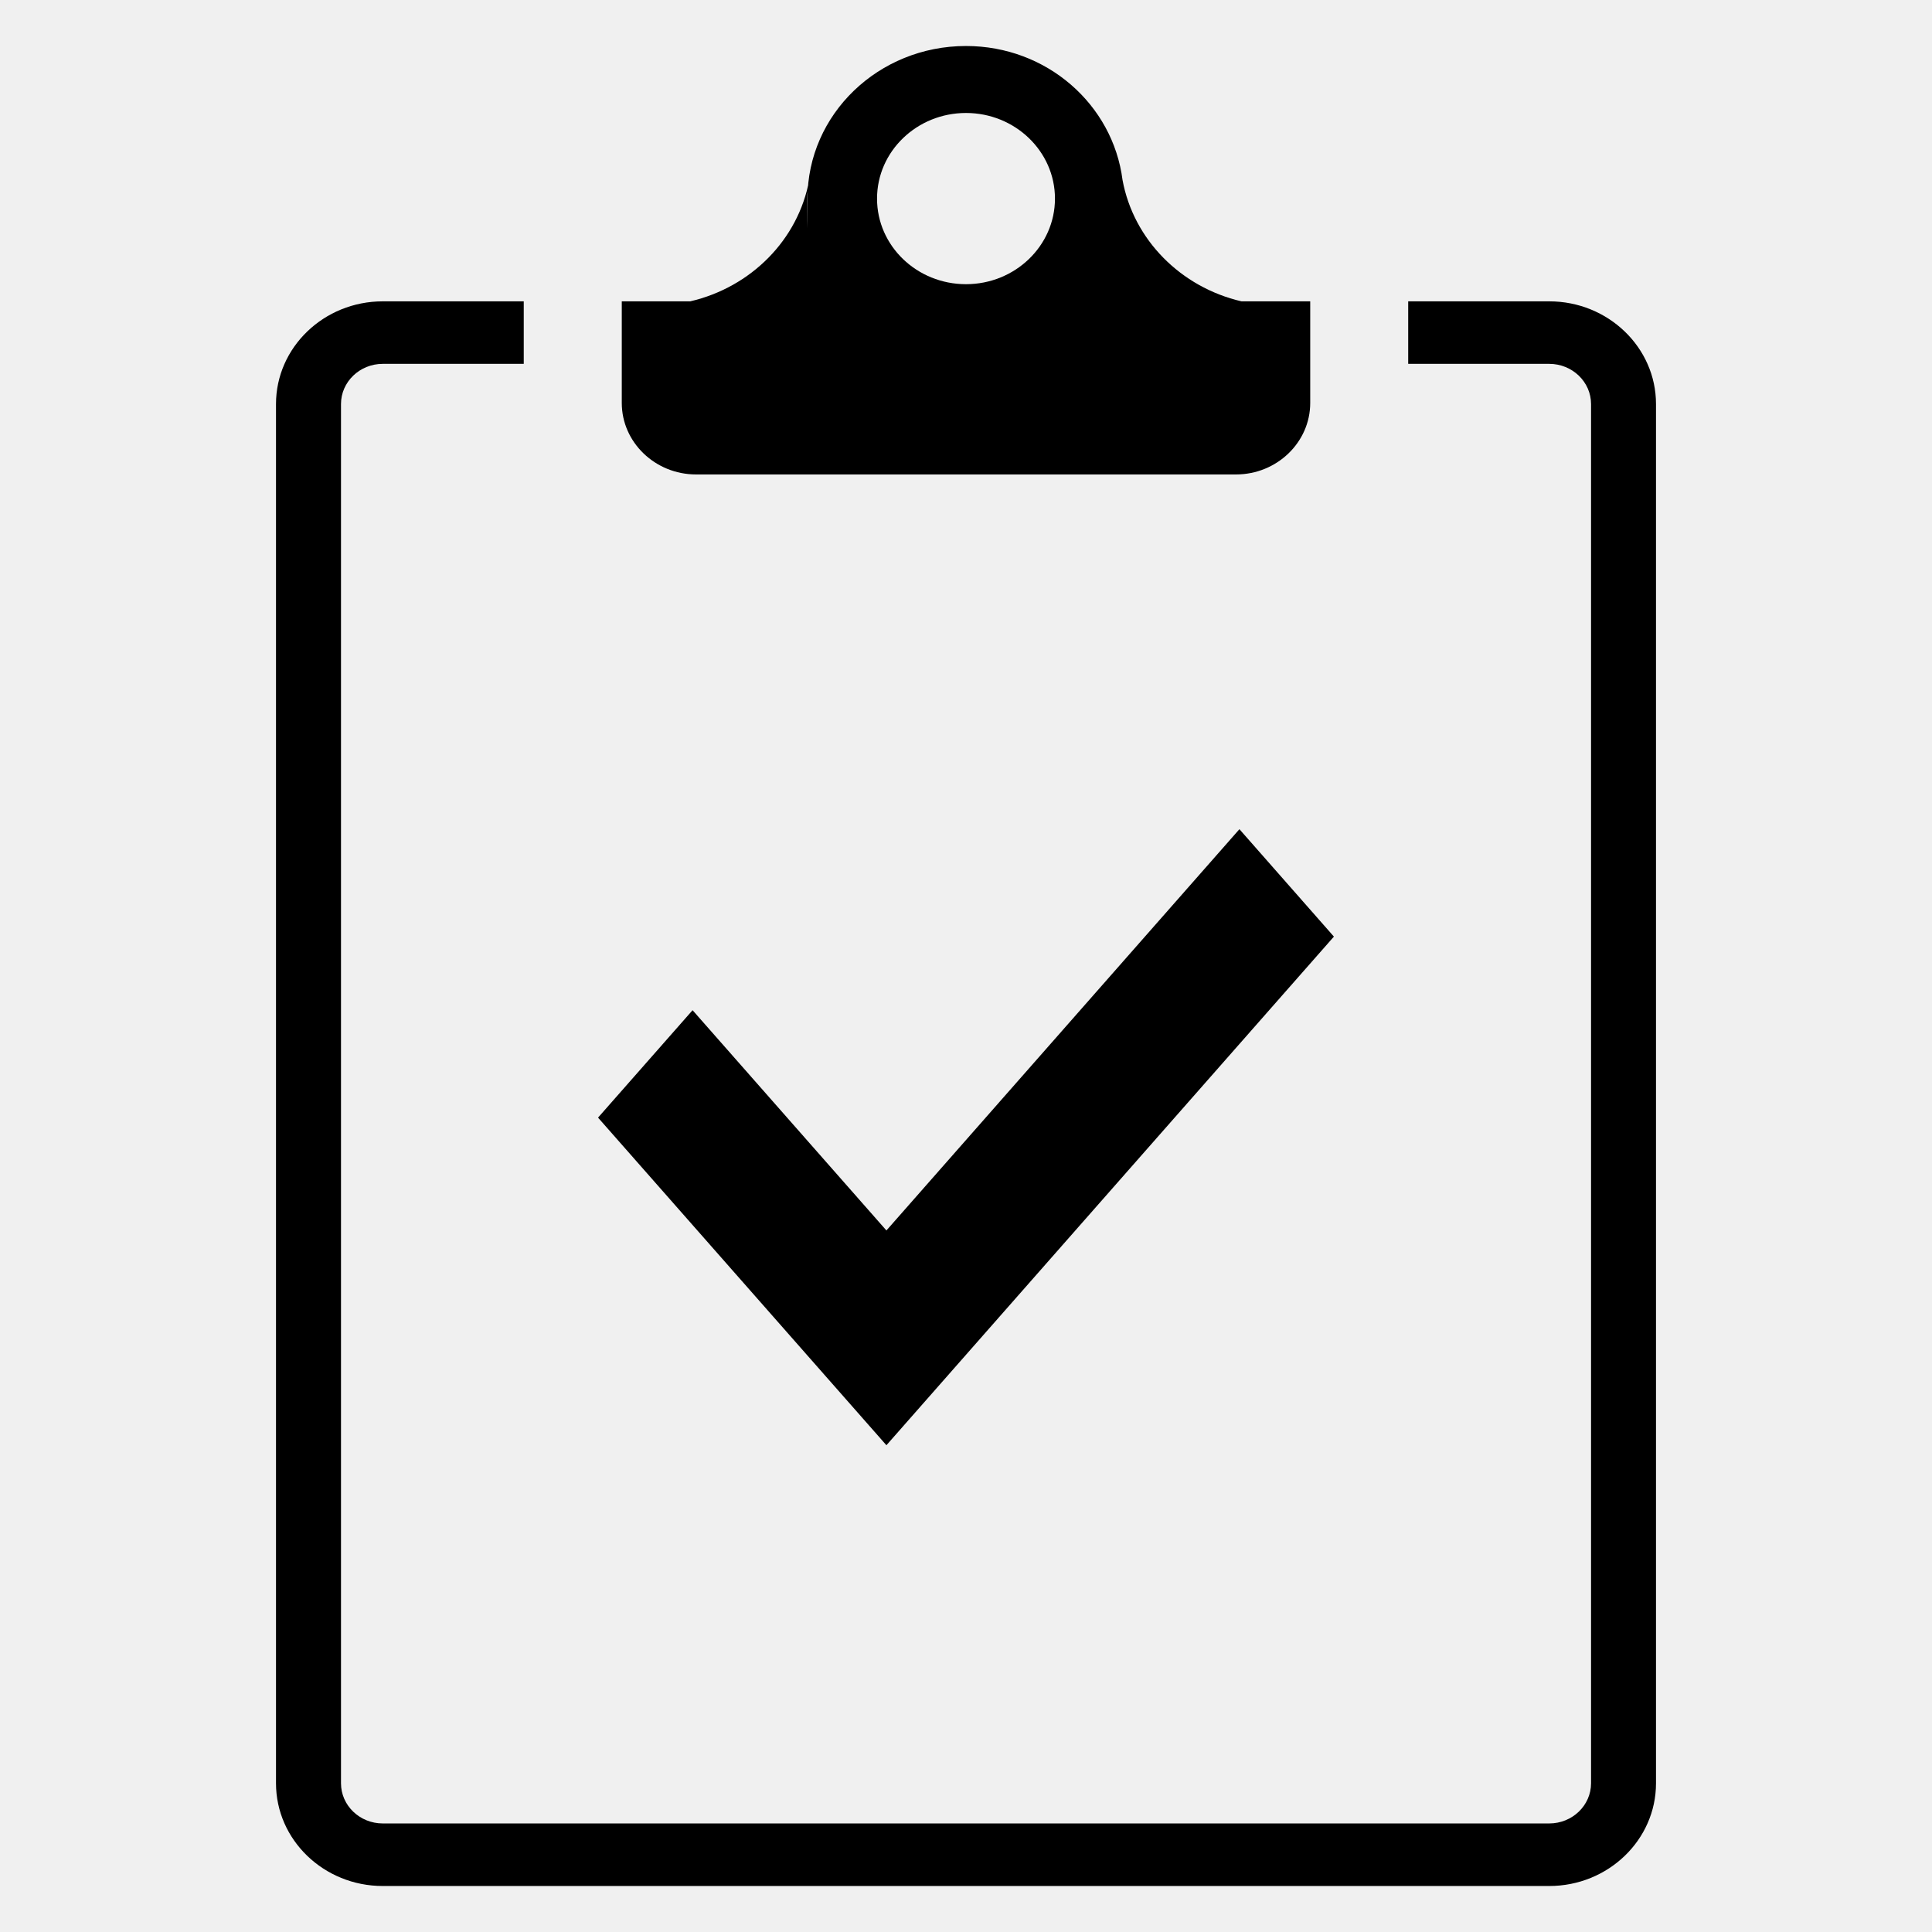
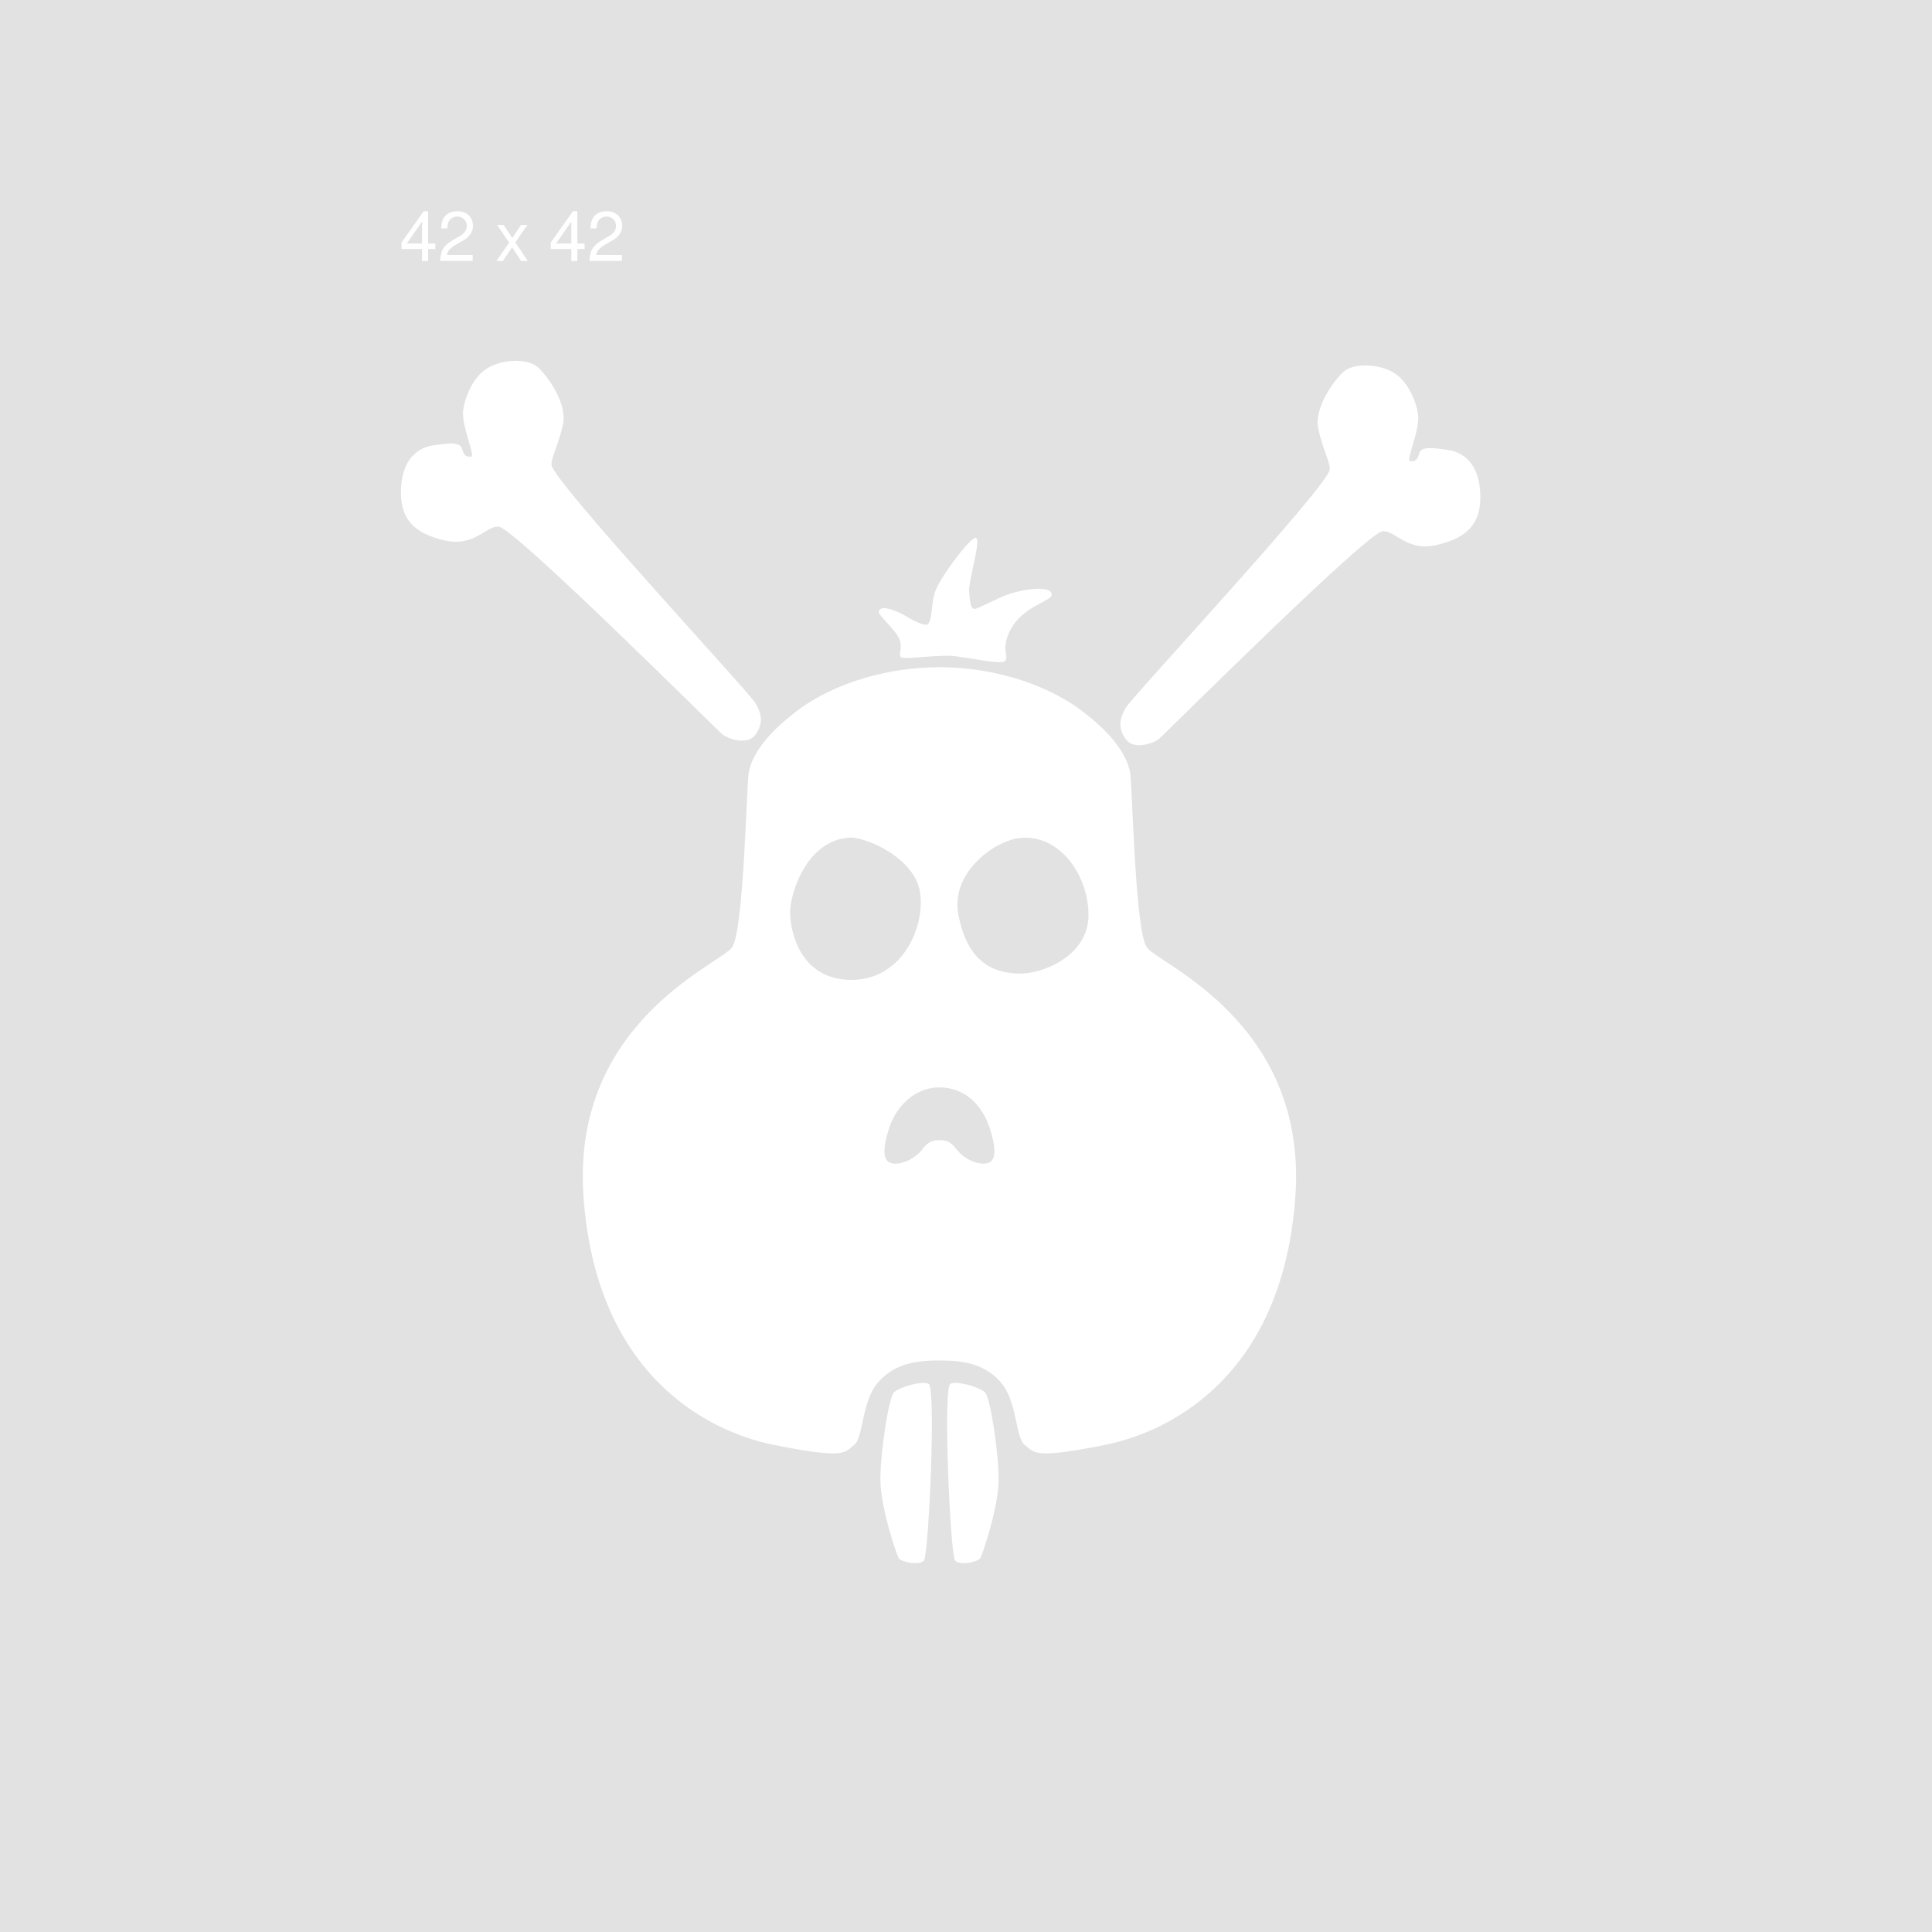
- <svg xmlns="http://www.w3.org/2000/svg" class="quick-links__icon" version="1.1" x="0px" y="0px" width="42px" height="42px" viewBox="0 0 42 42">
-   <path d="M33.68,6.551h-3.067V7.91h3.067c0.5,0,0.908,0.392,0.908,0.873v29.984c0,0.482-0.408,0.873-0.908,0.873 H8.32c-0.5,0-0.907-0.391-0.907-0.873V8.783c0-0.481,0.407-0.873,0.907-0.873h3.066V6.551H8.32C7.04,6.551,6,7.553,6,8.783v29.984 C6,39.998,7.04,41,8.32,41h25.36c1.279,0,2.32-1.002,2.32-2.232V8.783C36,7.553,34.959,6.551,33.68,6.551z" />
-   <polygon points="26.944,18.026 19.27,26.749 15.056,21.961 13.001,24.296 19.27,31.418 28.998,20.361" />
-   <path d="M26.989,6.551c-1.32-0.307-2.346-1.339-2.586-2.637 C24.194,2.274,22.759,1,21,1c-1.904,0-3.446,1.485-3.446,3.317c0,0.863-0.005,0.863-0.005,0c0-0.139,0.024-0.271,0.042-0.403 c-0.238,1.298-1.265,2.33-2.586,2.637h-1.488v1.407v0.401v0.402c0,0.854,0.726,1.553,1.614,1.553h11.739 c0.888,0,1.613-0.699,1.613-1.553V8.359V7.958V6.551H26.989z M21,6.178c-1.068,0-1.934-0.833-1.934-1.86S19.932,2.456,21,2.456 c1.066,0,1.934,0.834,1.934,1.861S22.066,6.178,21,6.178z" />
+ <svg xmlns="http://www.w3.org/2000/svg" class="quick-links__icon" version="1.1" x="0px" y="0px" width="42px" height="42px" viewBox="0 0 595.28 841.89" enable-background="new 0 0 595.28 841.89" xml:space="preserve">
+   <rect width="595.28" height="841.89" />
+   <rect x="-50000" y="-50000" width="100000" height="100000" fill="#e2e2e2" />
+   <text x="100" y="100" style="text-anchor: middle;dominant-baseline: hanging;" fill="#FFFFFF" font-family="'Helvetica'" font-size="30">42 x 42</text>
+   <g id="Layer_2">
+     <path fill="#FFFFFF" d="M314.667,288c1.625-2.033-0.922-3.644,0.666-9.333c4-14.333,20-16.333,19.666-19.667   c-0.4-3.993-11.666-2.333-18-0.333c-5.262,1.662-13.998,6.667-15.666,6.667c-1.666,0-2.001-3-2.333-7.667   c-0.333-4.667,5.333-22.333,3-23.333c-2.055-0.881-16.333,18-17.999,24S283,270,281,272c-1.054,1.054-6.667-1.667-8.667-3   s-11.667-6.333-12.667-2.667C259.133,268.29,268,275,269,279.667c0.838,3.911-1,5.333,0.333,6.667s16.333-1.333,24-0.333   C300.999,287,313.333,289.667,314.667,288z" />
+     <path fill="#FFFFFF" d="M281.333,603.001c3.375,1.929,0,74.667-2,77s-10,0.667-11-1s-8-22.334-8-34.334s3.667-36,6-38   C269.391,604.046,279,601.668,281.333,603.001z" />
+     <path fill="#FFFFFF" d="M290.857,603.001c-3.375,1.929,0,74.667,2,77s10,0.667,11-1s8-22.334,8-34.334s-3.667-36-6-38   C302.8,604.046,293.191,601.668,290.857,603.001z" />
+     <path fill="#FFFFFF" d="M117,202.5c0,6.577,86.5,99.5,89,104s3.5,8.5,0,13.5s-12,2-14.5,0s-90.511-89.865-97.5-90.5   c-5.5-0.5-10.5,9-23.5,6s-20-9-19-23.5s10-17.5,14.5-18s11-2,12,1.5s2,3.5,4,3.5s-4.177-13.233-3.5-20c0.5-5,4-14.5,10.5-18.5   s17.5-4.5,22-0.5s13,16,11,25S117,199,117,202.5z" />
+     <path fill="#FFFFFF" d="M456.172,204.5c0,6.577-86.5,99.5-89,104s-3.5,8.5,0,13.5s12,2,14.5,0s90.511-89.865,97.5-90.5   c5.5-0.5,10.5,9,23.5,6s20-9,19-23.5s-10-17.5-14.5-18s-11-2-12,1.5s-2,3.5-4,3.5s4.177-13.233,3.5-20c-0.5-5-4-14.5-10.5-18.5   s-17.5-4.5-22-0.5s-13,16-11,25S456.172,201,456.172,204.5z" />
+     <path fill="#FFFFFF" d="M259.369,602.315c-7.368,8.421-6.316,24.211-10.526,27.369s-3.158,6.315-34.681,0   s-77.951-32.632-83.214-108.421s59.474-101.053,64.737-108.421S202,340.21,203.053,336s4.21-13.684,21.053-26.316   s40.526-18.947,61.956-18.947c21.431,0,45.113,6.315,61.956,18.947s20,22.105,21.053,26.316s2.105,69.474,7.368,76.842   c5.264,7.368,70.001,32.632,64.737,108.421c-5.263,75.789-51.69,102.105-83.214,108.421s-30.471,3.158-34.682,0   c-4.21-3.158-3.158-18.948-10.525-27.369c-7.369-8.421-17.219-9.474-26.693-9.474C276.588,592.842,266.737,593.895,259.369,602.315   z M286.062,496.848c2,0,4.5,0,7.5,4c3.498,4.665,10,7,13.5,6s4-5.5,1-15s-10.25-18-22-18c-11,0-19,8.5-22,18s-2.5,14,1,15   s10.001-1.335,13.5-6C281.562,496.848,284.062,496.848,286.062,496.848z M221,397.5c0,8.25,4.25,29,26,29.5s32.5-21.25,30.75-37.25   S253.661,364.645,247,365C228.25,366,221,389.25,221,397.5z M321.594,365.127c-11.831,1.014-30.594,15.373-27.32,33.147   c3.897,21.162,15.198,25.481,25.836,25.976c10.637,0.495,30.644-7.668,30.891-24.985S338.91,363.643,321.594,365.127z" />
+   </g>
</svg>
